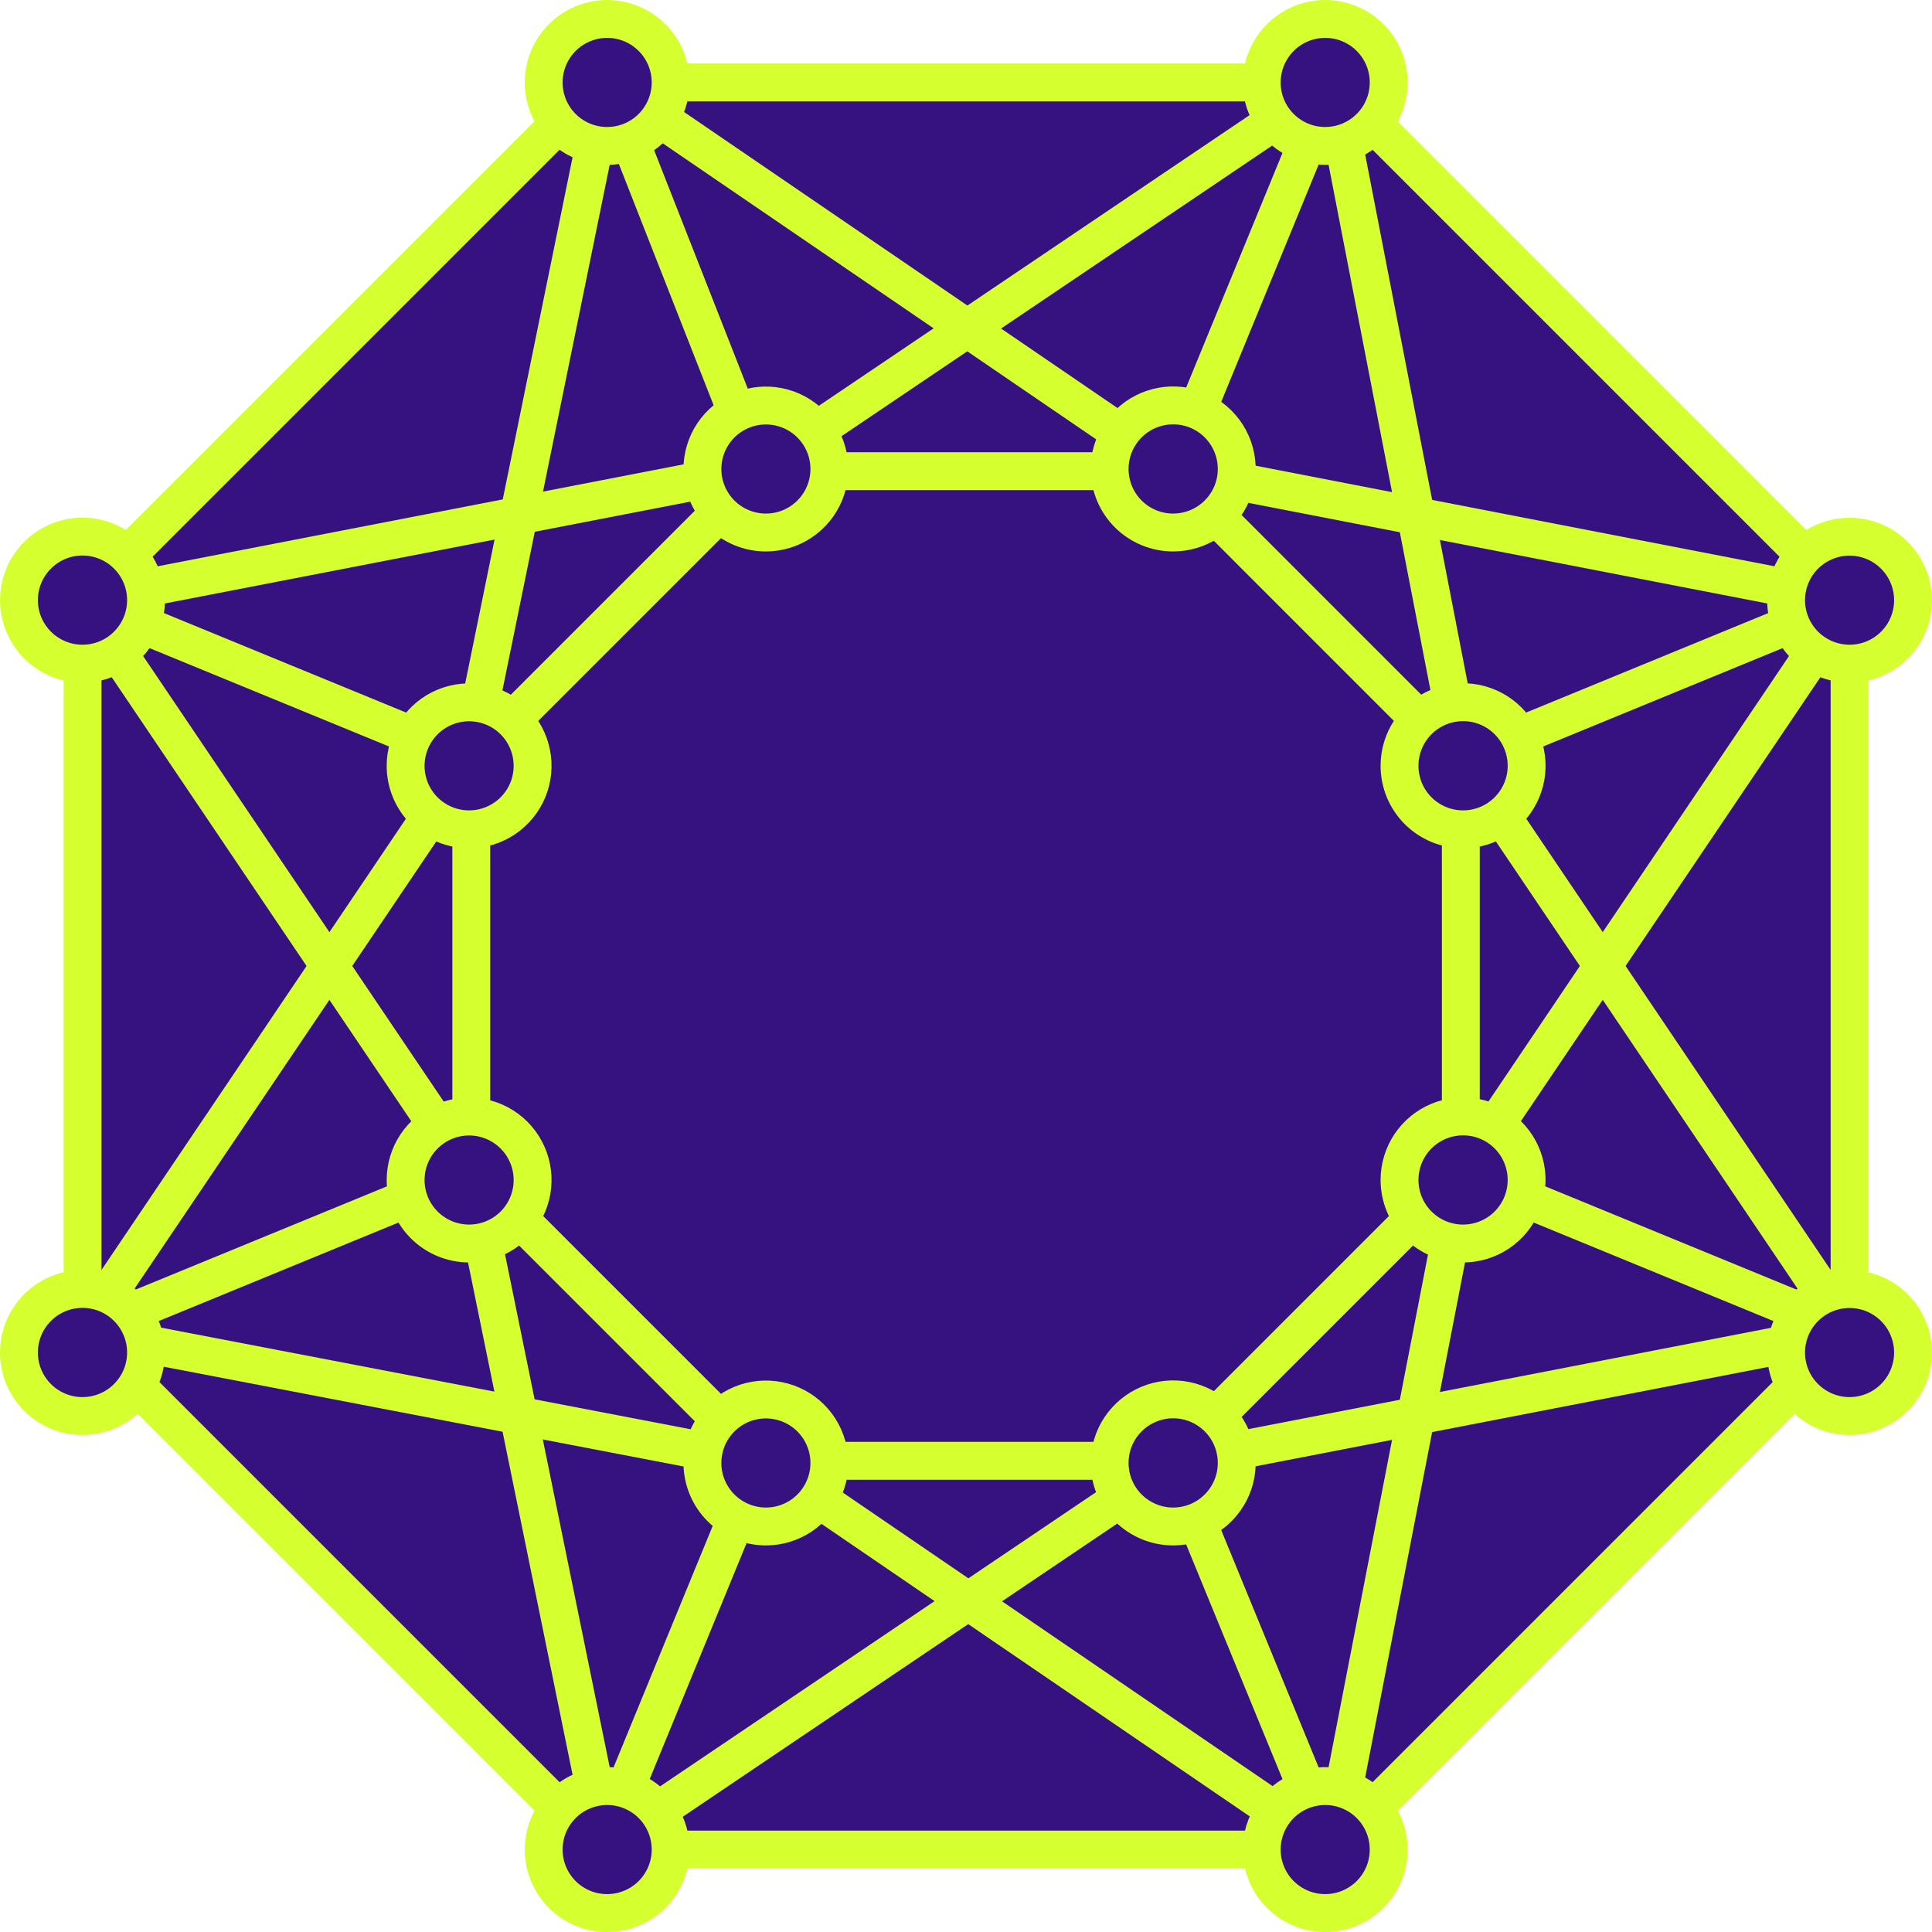
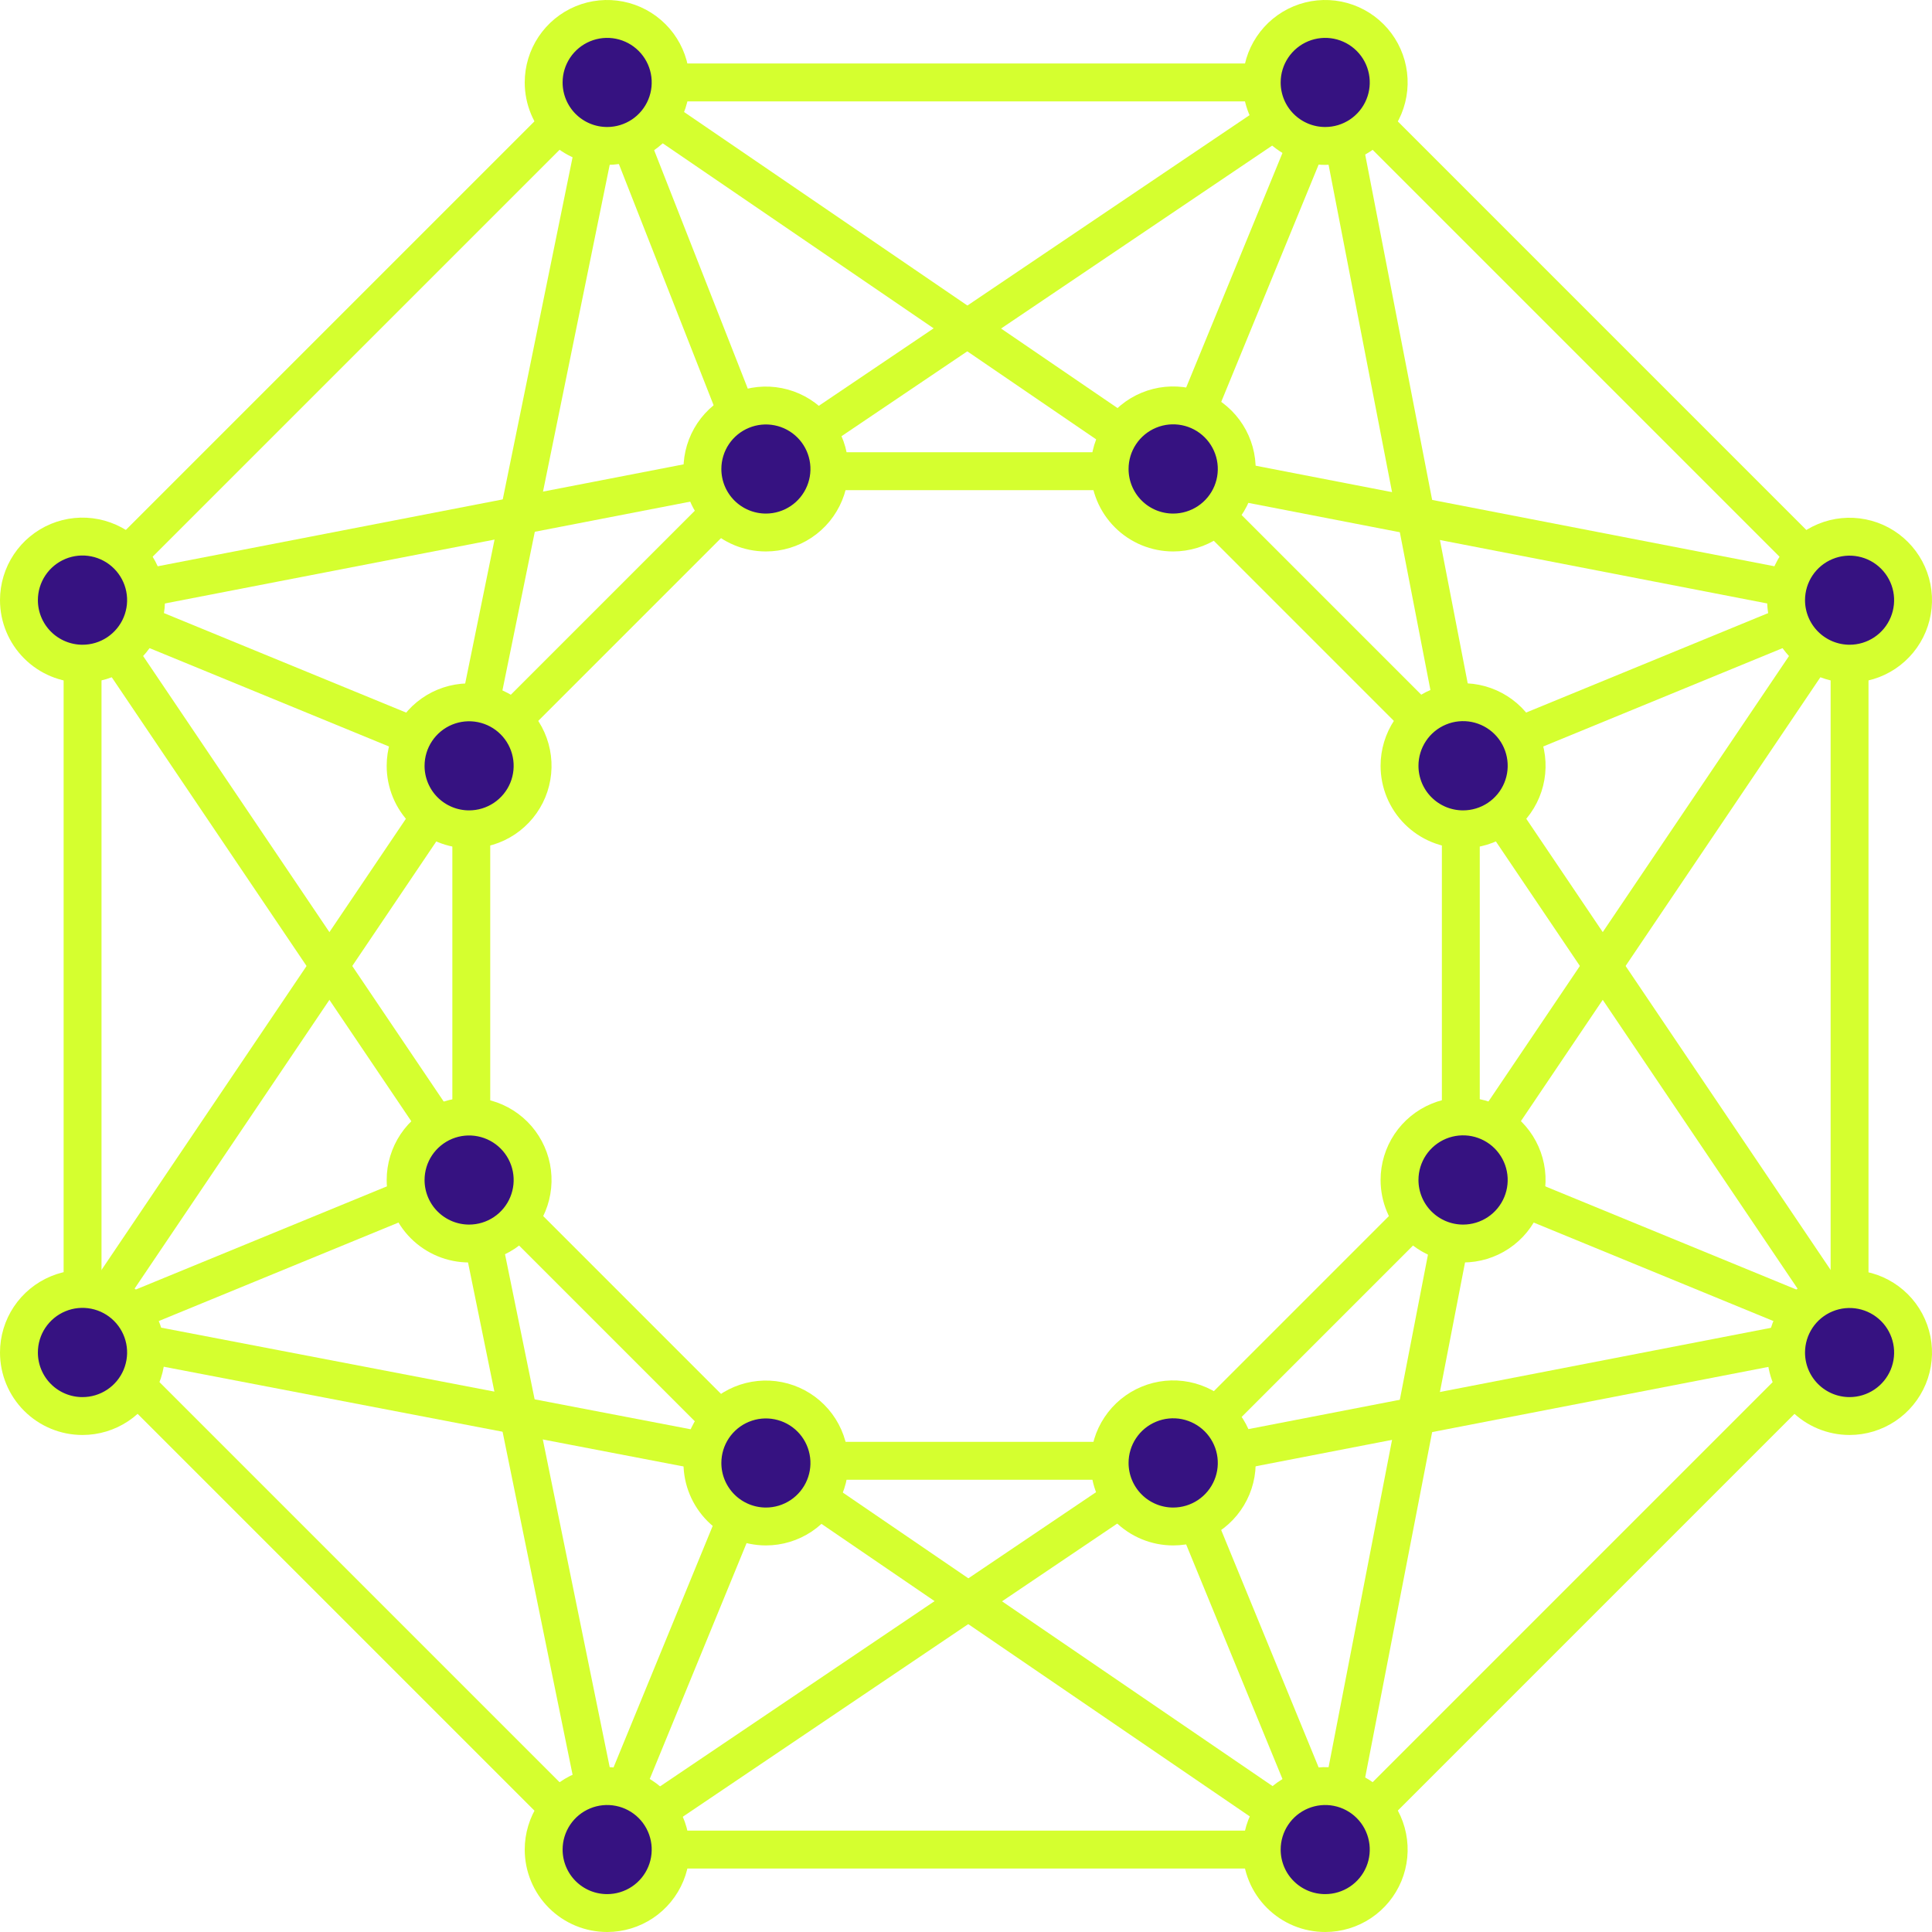
- <svg xmlns="http://www.w3.org/2000/svg" viewBox="0 0 102 102" fill="none">
-   <path d="M70.325 4.352H31.685L4.359 31.677V70.323L31.685 97.648H70.325L97.648 70.323V31.677L70.325 4.352Z" fill="#361281" stroke="#D5FF2F" stroke-width="2" stroke-miterlimit="10" />
-   <path d="M61.823 24.877H40.184L24.882 40.18V61.82L40.184 77.123H61.823L77.124 61.82V40.18L61.823 24.877Z" fill="#361281" stroke="#D5FF2F" stroke-width="2" stroke-miterlimit="10" />
+ <svg xmlns="http://www.w3.org/2000/svg" width="102" height="102" viewBox="0 0 102 102" fill="none">
+   <path d="M70.325 4.352H31.685L4.359 31.677V70.323L31.685 97.648H70.325L97.648 70.323V31.677L70.325 4.352Z" stroke="#D5FF2F" stroke-width="2" stroke-miterlimit="10" />
+   <path d="M61.823 24.877H40.184L24.882 40.18V61.82L40.184 77.123H61.823L77.124 61.82V40.18L61.823 24.877Z" stroke="#D5FF2F" stroke-width="2" stroke-miterlimit="10" />
  <path d="M40.072 24.762L32.056 4.352" stroke="#D5FF2F" stroke-width="2" stroke-miterlimit="10" />
  <path d="M61.938 24.762L70.318 4.352" stroke="#D5FF2F" stroke-width="2" stroke-miterlimit="10" />
  <path d="M32.056 4.352L61.938 24.762" stroke="#D5FF2F" stroke-width="2" stroke-miterlimit="10" />
  <path d="M24.767 40.068L32.056 4.352" stroke="#D5FF2F" stroke-width="2" stroke-miterlimit="10" />
  <path d="M4.359 31.684L40.072 24.762" stroke="#D5FF2F" stroke-width="2" stroke-miterlimit="10" />
  <path d="M24.767 40.068L4.359 31.684" stroke="#D5FF2F" stroke-width="2" stroke-miterlimit="10" />
  <path d="M61.938 24.762L97.648 31.684" stroke="#D5FF2F" stroke-width="2" stroke-miterlimit="10" />
  <path d="M40.072 24.762L70.318 4.352" stroke="#D5FF2F" stroke-width="2" stroke-miterlimit="10" />
  <path d="M77.243 40.068L70.318 4.352" stroke="#D5FF2F" stroke-width="2" stroke-miterlimit="10" />
  <path d="M77.243 61.932L97.648 70.316" stroke="#D5FF2F" stroke-width="2" stroke-miterlimit="10" />
  <path d="M77.243 40.068L97.648 70.316" stroke="#D5FF2F" stroke-width="2" stroke-miterlimit="10" />
  <path d="M97.648 31.684L77.24 61.932" stroke="#D5FF2F" stroke-width="2" stroke-miterlimit="10" />
  <path d="M77.243 40.068L97.648 31.684" stroke="#D5FF2F" stroke-width="2" stroke-miterlimit="10" />
  <path d="M61.938 77.238L70.318 97.648" stroke="#D5FF2F" stroke-width="2" stroke-miterlimit="10" />
  <path d="M97.648 70.316L61.935 77.239" stroke="#D5FF2F" stroke-width="2" stroke-miterlimit="10" />
  <path d="M77.243 61.932L70.318 97.648" stroke="#D5FF2F" stroke-width="2" stroke-miterlimit="10" />
  <path d="M40.436 77.238L70.318 97.648" stroke="#D5FF2F" stroke-width="2" stroke-miterlimit="10" />
  <path d="M61.938 77.238L31.692 97.648" stroke="#D5FF2F" stroke-width="2" stroke-miterlimit="10" />
  <path d="M40.072 77.238L31.692 97.648" stroke="#D5FF2F" stroke-width="2" stroke-miterlimit="10" />
  <path d="M4.359 70.316L40.436 77.239" stroke="#D5FF2F" stroke-width="2" stroke-miterlimit="10" />
  <path d="M24.767 61.932L4.359 70.316" stroke="#D5FF2F" stroke-width="2" stroke-miterlimit="10" />
  <path d="M24.767 40.068L4.359 70.316" stroke="#D5FF2F" stroke-width="2" stroke-miterlimit="10" />
  <path d="M24.767 61.932L32.056 97.648" stroke="#D5FF2F" stroke-width="2" stroke-miterlimit="10" />
  <path d="M4.359 31.684L24.767 61.932" stroke="#D5FF2F" stroke-width="2" stroke-miterlimit="10" />
  <path d="M66.613 4.352C66.613 3.689 66.809 3.041 67.178 2.49C67.546 1.939 68.07 1.509 68.682 1.255C69.295 1.001 69.969 0.935 70.619 1.064C71.269 1.194 71.866 1.513 72.335 1.982C72.804 2.451 73.123 3.048 73.252 3.698C73.382 4.349 73.315 5.023 73.062 5.635C72.808 6.248 72.378 6.771 71.827 7.14C71.276 7.508 70.628 7.705 69.965 7.705C69.525 7.705 69.088 7.619 68.681 7.45C68.275 7.282 67.905 7.035 67.594 6.724C67.282 6.412 67.035 6.043 66.867 5.636C66.699 5.229 66.612 4.793 66.613 4.352Z" fill="#361281" />
  <path d="M66.613 4.352C66.613 3.689 66.809 3.041 67.178 2.49C67.546 1.939 68.07 1.509 68.682 1.255C69.295 1.001 69.969 0.935 70.619 1.064C71.269 1.194 71.866 1.513 72.335 1.982C72.804 2.451 73.123 3.048 73.252 3.698C73.382 4.349 73.315 5.023 73.062 5.635C72.808 6.248 72.378 6.771 71.827 7.14C71.276 7.508 70.628 7.705 69.965 7.705C69.525 7.705 69.088 7.619 68.681 7.45C68.275 7.282 67.905 7.035 67.594 6.724C67.282 6.412 67.035 6.043 66.867 5.636C66.699 5.229 66.612 4.793 66.613 4.352Z" fill="#361281" stroke="#D5FF2F" stroke-width="2" stroke-miterlimit="10" />
  <path d="M58.583 24.762C58.582 24.098 58.778 23.449 59.147 22.896C59.515 22.344 60.039 21.913 60.652 21.659C61.265 21.404 61.94 21.338 62.591 21.467C63.242 21.596 63.84 21.915 64.31 22.384C64.779 22.853 65.099 23.451 65.229 24.102C65.359 24.753 65.293 25.428 65.039 26.042C64.785 26.655 64.355 27.179 63.803 27.548C63.251 27.917 62.602 28.114 61.938 28.114C61.498 28.114 61.062 28.028 60.654 27.86C60.247 27.691 59.877 27.445 59.566 27.133C59.254 26.822 59.007 26.452 58.838 26.045C58.67 25.638 58.583 25.202 58.583 24.762Z" fill="#361281" />
  <path d="M58.583 24.762C58.582 24.098 58.778 23.449 59.147 22.896C59.515 22.344 60.039 21.913 60.652 21.659C61.265 21.404 61.94 21.338 62.591 21.467C63.242 21.596 63.84 21.915 64.31 22.384C64.779 22.853 65.099 23.451 65.229 24.102C65.359 24.753 65.293 25.428 65.039 26.042C64.785 26.655 64.355 27.179 63.803 27.548C63.251 27.917 62.602 28.114 61.938 28.114C61.498 28.114 61.062 28.028 60.654 27.86C60.247 27.691 59.877 27.445 59.566 27.133C59.254 26.822 59.007 26.452 58.838 26.045C58.67 25.638 58.583 25.202 58.583 24.762Z" fill="#361281" stroke="#D5FF2F" stroke-width="2" stroke-miterlimit="10" />
  <path d="M73.888 40.431C73.887 39.768 74.084 39.119 74.452 38.566C74.82 38.014 75.344 37.583 75.957 37.329C76.57 37.074 77.245 37.007 77.896 37.136C78.547 37.266 79.145 37.585 79.615 38.054C80.084 38.523 80.404 39.121 80.534 39.772C80.664 40.423 80.598 41.098 80.344 41.712C80.09 42.325 79.66 42.849 79.108 43.218C78.556 43.587 77.907 43.784 77.243 43.784C76.803 43.784 76.367 43.698 75.96 43.53C75.552 43.361 75.183 43.114 74.871 42.803C74.559 42.492 74.312 42.122 74.143 41.715C73.975 41.308 73.888 40.872 73.888 40.431Z" fill="#361281" />
  <path d="M73.888 40.431C73.887 39.768 74.084 39.119 74.452 38.566C74.82 38.014 75.344 37.583 75.957 37.329C76.57 37.074 77.245 37.007 77.896 37.136C78.547 37.266 79.145 37.585 79.615 38.054C80.084 38.523 80.404 39.121 80.534 39.772C80.664 40.423 80.598 41.098 80.344 41.712C80.09 42.325 79.66 42.849 79.108 43.218C78.556 43.587 77.907 43.784 77.243 43.784C76.803 43.784 76.367 43.698 75.96 43.53C75.552 43.361 75.183 43.114 74.871 42.803C74.559 42.492 74.312 42.122 74.143 41.715C73.975 41.308 73.888 40.872 73.888 40.431Z" fill="#361281" stroke="#D5FF2F" stroke-width="2" stroke-miterlimit="10" />
  <path d="M73.888 62.296C73.888 61.633 74.085 60.984 74.453 60.432C74.822 59.88 75.346 59.45 75.959 59.196C76.572 58.942 77.247 58.876 77.898 59.005C78.549 59.135 79.147 59.454 79.616 59.923C80.085 60.393 80.405 60.991 80.534 61.642C80.664 62.292 80.597 62.967 80.343 63.58C80.089 64.194 79.659 64.718 79.108 65.086C78.556 65.455 77.907 65.652 77.243 65.652C76.353 65.652 75.5 65.298 74.871 64.669C74.241 64.04 73.888 63.186 73.888 62.296Z" fill="#361281" />
  <path d="M73.888 62.296C73.888 61.633 74.085 60.984 74.453 60.432C74.822 59.88 75.346 59.45 75.959 59.196C76.572 58.942 77.247 58.876 77.898 59.005C78.549 59.135 79.147 59.454 79.616 59.923C80.085 60.393 80.405 60.991 80.534 61.642C80.664 62.292 80.597 62.967 80.343 63.58C80.089 64.194 79.659 64.718 79.108 65.086C78.556 65.455 77.907 65.652 77.243 65.652C76.353 65.652 75.5 65.298 74.871 64.669C74.241 64.04 73.888 63.186 73.888 62.296Z" fill="#361281" stroke="#D5FF2F" stroke-width="2" stroke-miterlimit="10" />
  <path d="M21.415 40.432C21.415 39.769 21.611 39.12 21.98 38.569C22.348 38.018 22.871 37.588 23.484 37.334C24.096 37.081 24.77 37.014 25.421 37.144C26.071 37.273 26.668 37.592 27.137 38.061C27.606 38.53 27.925 39.127 28.054 39.778C28.184 40.428 28.117 41.102 27.864 41.714C27.61 42.327 27.18 42.85 26.629 43.219C26.078 43.587 25.43 43.784 24.767 43.784C24.326 43.784 23.89 43.698 23.483 43.529C23.076 43.361 22.707 43.114 22.395 42.803C22.084 42.492 21.837 42.122 21.669 41.715C21.501 41.308 21.414 40.872 21.415 40.432Z" fill="#361281" />
  <path d="M21.415 40.432C21.415 39.769 21.611 39.12 21.98 38.569C22.348 38.018 22.871 37.588 23.484 37.334C24.096 37.081 24.77 37.014 25.421 37.144C26.071 37.273 26.668 37.592 27.137 38.061C27.606 38.53 27.925 39.127 28.054 39.778C28.184 40.428 28.117 41.102 27.864 41.714C27.61 42.327 27.18 42.85 26.629 43.219C26.078 43.587 25.43 43.784 24.767 43.784C24.326 43.784 23.89 43.698 23.483 43.529C23.076 43.361 22.707 43.114 22.395 42.803C22.084 42.492 21.837 42.122 21.669 41.715C21.501 41.308 21.414 40.872 21.415 40.432Z" fill="#361281" stroke="#D5FF2F" stroke-width="2" stroke-miterlimit="10" />
  <path d="M21.415 62.296C21.415 61.633 21.613 60.985 21.981 60.434C22.35 59.884 22.874 59.455 23.486 59.201C24.099 58.948 24.773 58.882 25.423 59.012C26.073 59.142 26.67 59.461 27.138 59.93C27.607 60.399 27.925 60.996 28.055 61.647C28.184 62.297 28.117 62.971 27.863 63.583C27.61 64.195 27.18 64.719 26.629 65.087C26.078 65.455 25.43 65.652 24.767 65.652C24.326 65.652 23.89 65.565 23.483 65.396C23.076 65.227 22.707 64.98 22.395 64.668C22.084 64.357 21.837 63.987 21.669 63.58C21.501 63.173 21.414 62.736 21.415 62.296Z" fill="#361281" />
  <path d="M21.415 62.296C21.415 61.633 21.613 60.985 21.981 60.434C22.35 59.884 22.874 59.455 23.486 59.201C24.099 58.948 24.773 58.882 25.423 59.012C26.073 59.142 26.67 59.461 27.138 59.93C27.607 60.399 27.925 60.996 28.055 61.647C28.184 62.297 28.117 62.971 27.863 63.583C27.61 64.195 27.18 64.719 26.629 65.087C26.078 65.455 25.43 65.652 24.767 65.652C24.326 65.652 23.89 65.565 23.483 65.396C23.076 65.227 22.707 64.98 22.395 64.668C22.084 64.357 21.837 63.987 21.669 63.58C21.501 63.173 21.414 62.736 21.415 62.296Z" fill="#361281" stroke="#D5FF2F" stroke-width="2" stroke-miterlimit="10" />
  <path d="M37.084 24.762C37.084 24.099 37.28 23.451 37.648 22.899C38.017 22.348 38.54 21.918 39.153 21.665C39.765 21.411 40.439 21.344 41.09 21.474C41.74 21.603 42.337 21.922 42.806 22.391C43.275 22.86 43.594 23.457 43.723 24.108C43.853 24.758 43.786 25.432 43.532 26.044C43.279 26.657 42.849 27.181 42.298 27.549C41.747 27.917 41.099 28.114 40.436 28.114C39.547 28.114 38.694 27.761 38.065 27.132C37.437 26.503 37.084 25.651 37.084 24.762Z" fill="#361281" />
  <path d="M37.084 24.762C37.084 24.099 37.28 23.451 37.648 22.899C38.017 22.348 38.54 21.918 39.153 21.665C39.765 21.411 40.439 21.344 41.09 21.474C41.74 21.603 42.337 21.922 42.806 22.391C43.275 22.86 43.594 23.457 43.723 24.108C43.853 24.758 43.786 25.432 43.532 26.044C43.279 26.657 42.849 27.181 42.298 27.549C41.747 27.917 41.099 28.114 40.436 28.114C39.547 28.114 38.694 27.761 38.065 27.132C37.437 26.503 37.084 25.651 37.084 24.762Z" fill="#361281" stroke="#D5FF2F" stroke-width="2" stroke-miterlimit="10" />
  <path d="M58.583 77.238C58.582 76.575 58.778 75.925 59.147 75.373C59.515 74.821 60.039 74.39 60.652 74.136C61.265 73.881 61.94 73.814 62.591 73.943C63.242 74.073 63.84 74.392 64.31 74.861C64.779 75.33 65.099 75.928 65.229 76.579C65.359 77.23 65.293 77.905 65.039 78.518C64.785 79.132 64.355 79.656 63.803 80.025C63.251 80.394 62.602 80.591 61.938 80.591C61.049 80.591 60.196 80.238 59.567 79.609C58.938 78.98 58.584 78.128 58.583 77.238Z" fill="#361281" />
  <path d="M58.583 77.238C58.582 76.575 58.778 75.925 59.147 75.373C59.515 74.821 60.039 74.39 60.652 74.136C61.265 73.881 61.94 73.814 62.591 73.943C63.242 74.073 63.84 74.392 64.31 74.861C64.779 75.33 65.099 75.928 65.229 76.579C65.359 77.23 65.293 77.905 65.039 78.518C64.785 79.132 64.355 79.656 63.803 80.025C63.251 80.394 62.602 80.591 61.938 80.591C61.049 80.591 60.196 80.238 59.567 79.609C58.938 78.98 58.584 78.128 58.583 77.238Z" fill="#361281" stroke="#D5FF2F" stroke-width="2" stroke-miterlimit="10" />
  <path d="M37.084 77.238C37.084 76.575 37.28 75.927 37.648 75.376C38.017 74.825 38.54 74.395 39.153 74.141C39.765 73.888 40.439 73.821 41.09 73.951C41.74 74.08 42.337 74.399 42.806 74.868C43.275 75.337 43.594 75.934 43.723 76.584C43.853 77.235 43.786 77.909 43.532 78.521C43.279 79.134 42.849 79.657 42.298 80.026C41.747 80.394 41.099 80.591 40.436 80.591C39.547 80.59 38.695 80.236 38.066 79.608C37.438 78.979 37.084 78.127 37.084 77.238Z" fill="#361281" />
  <path d="M37.084 77.238C37.084 76.575 37.28 75.927 37.648 75.376C38.017 74.825 38.54 74.395 39.153 74.141C39.765 73.888 40.439 73.821 41.09 73.951C41.74 74.08 42.337 74.399 42.806 74.868C43.275 75.337 43.594 75.934 43.723 76.584C43.853 77.235 43.786 77.909 43.532 78.521C43.279 79.134 42.849 79.657 42.298 80.026C41.747 80.394 41.099 80.591 40.436 80.591C39.547 80.59 38.695 80.236 38.066 79.608C37.438 78.979 37.084 78.127 37.084 77.238Z" fill="#361281" stroke="#D5FF2F" stroke-width="2" stroke-miterlimit="10" />
  <path d="M28.703 4.352C28.703 3.689 28.9 3.041 29.268 2.49C29.637 1.939 30.16 1.509 30.773 1.255C31.385 1.001 32.059 0.935 32.709 1.064C33.36 1.194 33.957 1.513 34.426 1.982C34.895 2.451 35.214 3.048 35.343 3.698C35.472 4.349 35.406 5.023 35.152 5.635C34.899 6.248 34.469 6.771 33.918 7.14C33.367 7.508 32.718 7.705 32.056 7.705C31.615 7.705 31.179 7.619 30.772 7.45C30.365 7.282 29.996 7.035 29.684 6.724C29.373 6.412 29.126 6.043 28.958 5.636C28.789 5.229 28.703 4.793 28.703 4.352Z" fill="#361281" />
  <path d="M28.703 4.352C28.703 3.689 28.9 3.041 29.268 2.49C29.637 1.939 30.16 1.509 30.773 1.255C31.385 1.001 32.059 0.935 32.709 1.064C33.36 1.194 33.957 1.513 34.426 1.982C34.895 2.451 35.214 3.048 35.343 3.698C35.472 4.349 35.406 5.023 35.152 5.635C34.899 6.248 34.469 6.771 33.918 7.14C33.367 7.508 32.718 7.705 32.056 7.705C31.615 7.705 31.179 7.619 30.772 7.45C30.365 7.282 29.996 7.035 29.684 6.724C29.373 6.412 29.126 6.043 28.958 5.636C28.789 5.229 28.703 4.793 28.703 4.352Z" fill="#361281" stroke="#D5FF2F" stroke-width="2" stroke-miterlimit="10" />
  <path d="M1 31.684C1 31.02 1.197 30.371 1.566 29.819C1.935 29.267 2.459 28.837 3.072 28.583C3.685 28.329 4.36 28.263 5.011 28.393C5.662 28.523 6.26 28.842 6.729 29.312C7.198 29.782 7.518 30.38 7.647 31.031C7.776 31.682 7.709 32.357 7.454 32.97C7.2 33.583 6.769 34.107 6.217 34.475C5.665 34.844 5.016 35.04 4.352 35.039C3.463 35.038 2.61 34.684 1.982 34.055C1.353 33.426 1 32.573 1 31.684Z" fill="#361281" />
  <path d="M1 31.684C1 31.02 1.197 30.371 1.566 29.819C1.935 29.267 2.459 28.837 3.072 28.583C3.685 28.329 4.36 28.263 5.011 28.393C5.662 28.523 6.26 28.842 6.729 29.312C7.198 29.782 7.518 30.38 7.647 31.031C7.776 31.682 7.709 32.357 7.454 32.97C7.2 33.583 6.769 34.107 6.217 34.475C5.665 34.844 5.016 35.04 4.352 35.039C3.463 35.038 2.61 34.684 1.982 34.055C1.353 33.426 1 32.573 1 31.684Z" fill="#361281" stroke="#D5FF2F" stroke-width="2" stroke-miterlimit="10" />
  <path d="M1 71.408C0.999 70.744 1.196 70.094 1.564 69.542C1.933 68.99 2.457 68.559 3.07 68.305C3.683 68.05 4.358 67.984 5.009 68.113C5.66 68.242 6.259 68.562 6.728 69.031C7.198 69.501 7.517 70.099 7.647 70.75C7.776 71.402 7.709 72.077 7.455 72.69C7.2 73.303 6.77 73.827 6.217 74.196C5.665 74.564 5.016 74.761 4.352 74.76C3.463 74.76 2.61 74.407 1.982 73.778C1.353 73.149 1 72.297 1 71.408Z" fill="#361281" />
  <path d="M1 71.408C0.999 70.744 1.196 70.094 1.564 69.542C1.933 68.99 2.457 68.559 3.07 68.305C3.683 68.05 4.358 67.984 5.009 68.113C5.66 68.242 6.259 68.562 6.728 69.031C7.198 69.501 7.517 70.099 7.647 70.75C7.776 71.402 7.709 72.077 7.455 72.69C7.2 73.303 6.77 73.827 6.217 74.196C5.665 74.564 5.016 74.761 4.352 74.76C3.463 74.76 2.61 74.407 1.982 73.778C1.353 73.149 1 72.297 1 71.408Z" fill="#361281" stroke="#D5FF2F" stroke-width="2" stroke-miterlimit="10" />
  <path d="M94.296 31.684C94.297 31.021 94.494 30.373 94.862 29.822C95.231 29.271 95.755 28.842 96.368 28.589C96.98 28.336 97.654 28.27 98.304 28.4C98.954 28.529 99.551 28.849 100.019 29.318C100.488 29.787 100.807 30.384 100.936 31.034C101.065 31.684 100.998 32.358 100.744 32.971C100.491 33.583 100.061 34.106 99.51 34.475C98.959 34.843 98.311 35.039 97.648 35.039C96.759 35.038 95.906 34.684 95.278 34.055C94.649 33.426 94.296 32.573 94.296 31.684Z" fill="#361281" />
  <path d="M94.296 31.684C94.297 31.021 94.494 30.373 94.862 29.822C95.231 29.271 95.755 28.842 96.368 28.589C96.98 28.336 97.654 28.27 98.304 28.4C98.954 28.529 99.551 28.849 100.019 29.318C100.488 29.787 100.807 30.384 100.936 31.034C101.065 31.684 100.998 32.358 100.744 32.971C100.491 33.583 100.061 34.106 99.51 34.475C98.959 34.843 98.311 35.039 97.648 35.039C96.759 35.038 95.906 34.684 95.278 34.055C94.649 33.426 94.296 32.573 94.296 31.684Z" fill="#361281" stroke="#D5FF2F" stroke-width="2" stroke-miterlimit="10" />
  <path d="M94.296 71.408C94.296 70.745 94.493 70.097 94.861 69.545C95.229 68.994 95.753 68.564 96.365 68.311C96.978 68.057 97.652 67.99 98.302 68.12C98.952 68.249 99.549 68.569 100.018 69.037C100.487 69.506 100.806 70.103 100.936 70.754C101.065 71.404 100.999 72.078 100.745 72.691C100.491 73.303 100.061 73.827 99.51 74.195C98.959 74.563 98.311 74.76 97.648 74.76C96.759 74.76 95.906 74.407 95.278 73.778C94.649 73.15 94.296 72.297 94.296 71.408Z" fill="#361281" />
  <path d="M94.296 71.408C94.296 70.745 94.493 70.097 94.861 69.545C95.229 68.994 95.753 68.564 96.365 68.311C96.978 68.057 97.652 67.99 98.302 68.12C98.952 68.249 99.549 68.569 100.018 69.037C100.487 69.506 100.806 70.103 100.936 70.754C101.065 71.404 100.999 72.078 100.745 72.691C100.491 73.303 100.061 73.827 99.51 74.195C98.959 74.563 98.311 74.76 97.648 74.76C96.759 74.76 95.906 74.407 95.278 73.778C94.649 73.15 94.296 72.297 94.296 71.408Z" fill="#361281" stroke="#D5FF2F" stroke-width="2" stroke-miterlimit="10" />
  <path d="M66.613 97.648C66.613 96.985 66.809 96.337 67.178 95.785C67.546 95.234 68.07 94.804 68.682 94.551C69.295 94.297 69.969 94.231 70.619 94.36C71.269 94.489 71.866 94.808 72.335 95.277C72.804 95.746 73.123 96.344 73.252 96.994C73.382 97.644 73.315 98.318 73.062 98.931C72.808 99.543 72.378 100.067 71.827 100.435C71.276 100.803 70.628 101 69.965 101C69.525 101 69.088 100.914 68.681 100.746C68.275 100.577 67.905 100.331 67.594 100.019C67.282 99.708 67.035 99.338 66.867 98.931C66.699 98.524 66.612 98.088 66.613 97.648Z" fill="#361281" />
  <path d="M66.613 97.648C66.613 96.985 66.809 96.337 67.178 95.785C67.546 95.234 68.07 94.804 68.682 94.551C69.295 94.297 69.969 94.231 70.619 94.36C71.269 94.489 71.866 94.808 72.335 95.277C72.804 95.746 73.123 96.344 73.252 96.994C73.382 97.644 73.315 98.318 73.062 98.931C72.808 99.543 72.378 100.067 71.827 100.435C71.276 100.803 70.628 101 69.965 101C69.525 101 69.088 100.914 68.681 100.746C68.275 100.577 67.905 100.331 67.594 100.019C67.282 99.708 67.035 99.338 66.867 98.931C66.699 98.524 66.612 98.088 66.613 97.648Z" fill="#361281" stroke="#D5FF2F" stroke-width="2" stroke-miterlimit="10" />
  <path d="M28.703 97.648C28.703 96.985 28.9 96.337 29.268 95.785C29.637 95.234 30.16 94.804 30.773 94.551C31.385 94.297 32.059 94.231 32.709 94.36C33.36 94.489 33.957 94.808 34.426 95.277C34.895 95.746 35.214 96.344 35.343 96.994C35.472 97.644 35.406 98.318 35.152 98.931C34.899 99.543 34.469 100.067 33.918 100.435C33.367 100.803 32.718 101 32.056 101C31.615 101 31.179 100.914 30.772 100.746C30.365 100.577 29.996 100.331 29.684 100.019C29.373 99.708 29.126 99.338 28.958 98.931C28.789 98.524 28.703 98.088 28.703 97.648Z" fill="#361281" />
  <path d="M28.703 97.648C28.703 96.985 28.9 96.337 29.268 95.785C29.637 95.234 30.16 94.804 30.773 94.551C31.385 94.297 32.059 94.231 32.709 94.36C33.36 94.489 33.957 94.808 34.426 95.277C34.895 95.746 35.214 96.344 35.343 96.994C35.472 97.644 35.406 98.318 35.152 98.931C34.899 99.543 34.469 100.067 33.918 100.435C33.367 100.803 32.718 101 32.056 101C31.615 101 31.179 100.914 30.772 100.746C30.365 100.577 29.996 100.331 29.684 100.019C29.373 99.708 29.126 99.338 28.958 98.931C28.789 98.524 28.703 98.088 28.703 97.648Z" fill="#361281" stroke="#D5FF2F" stroke-width="2" stroke-miterlimit="10" />
</svg>
